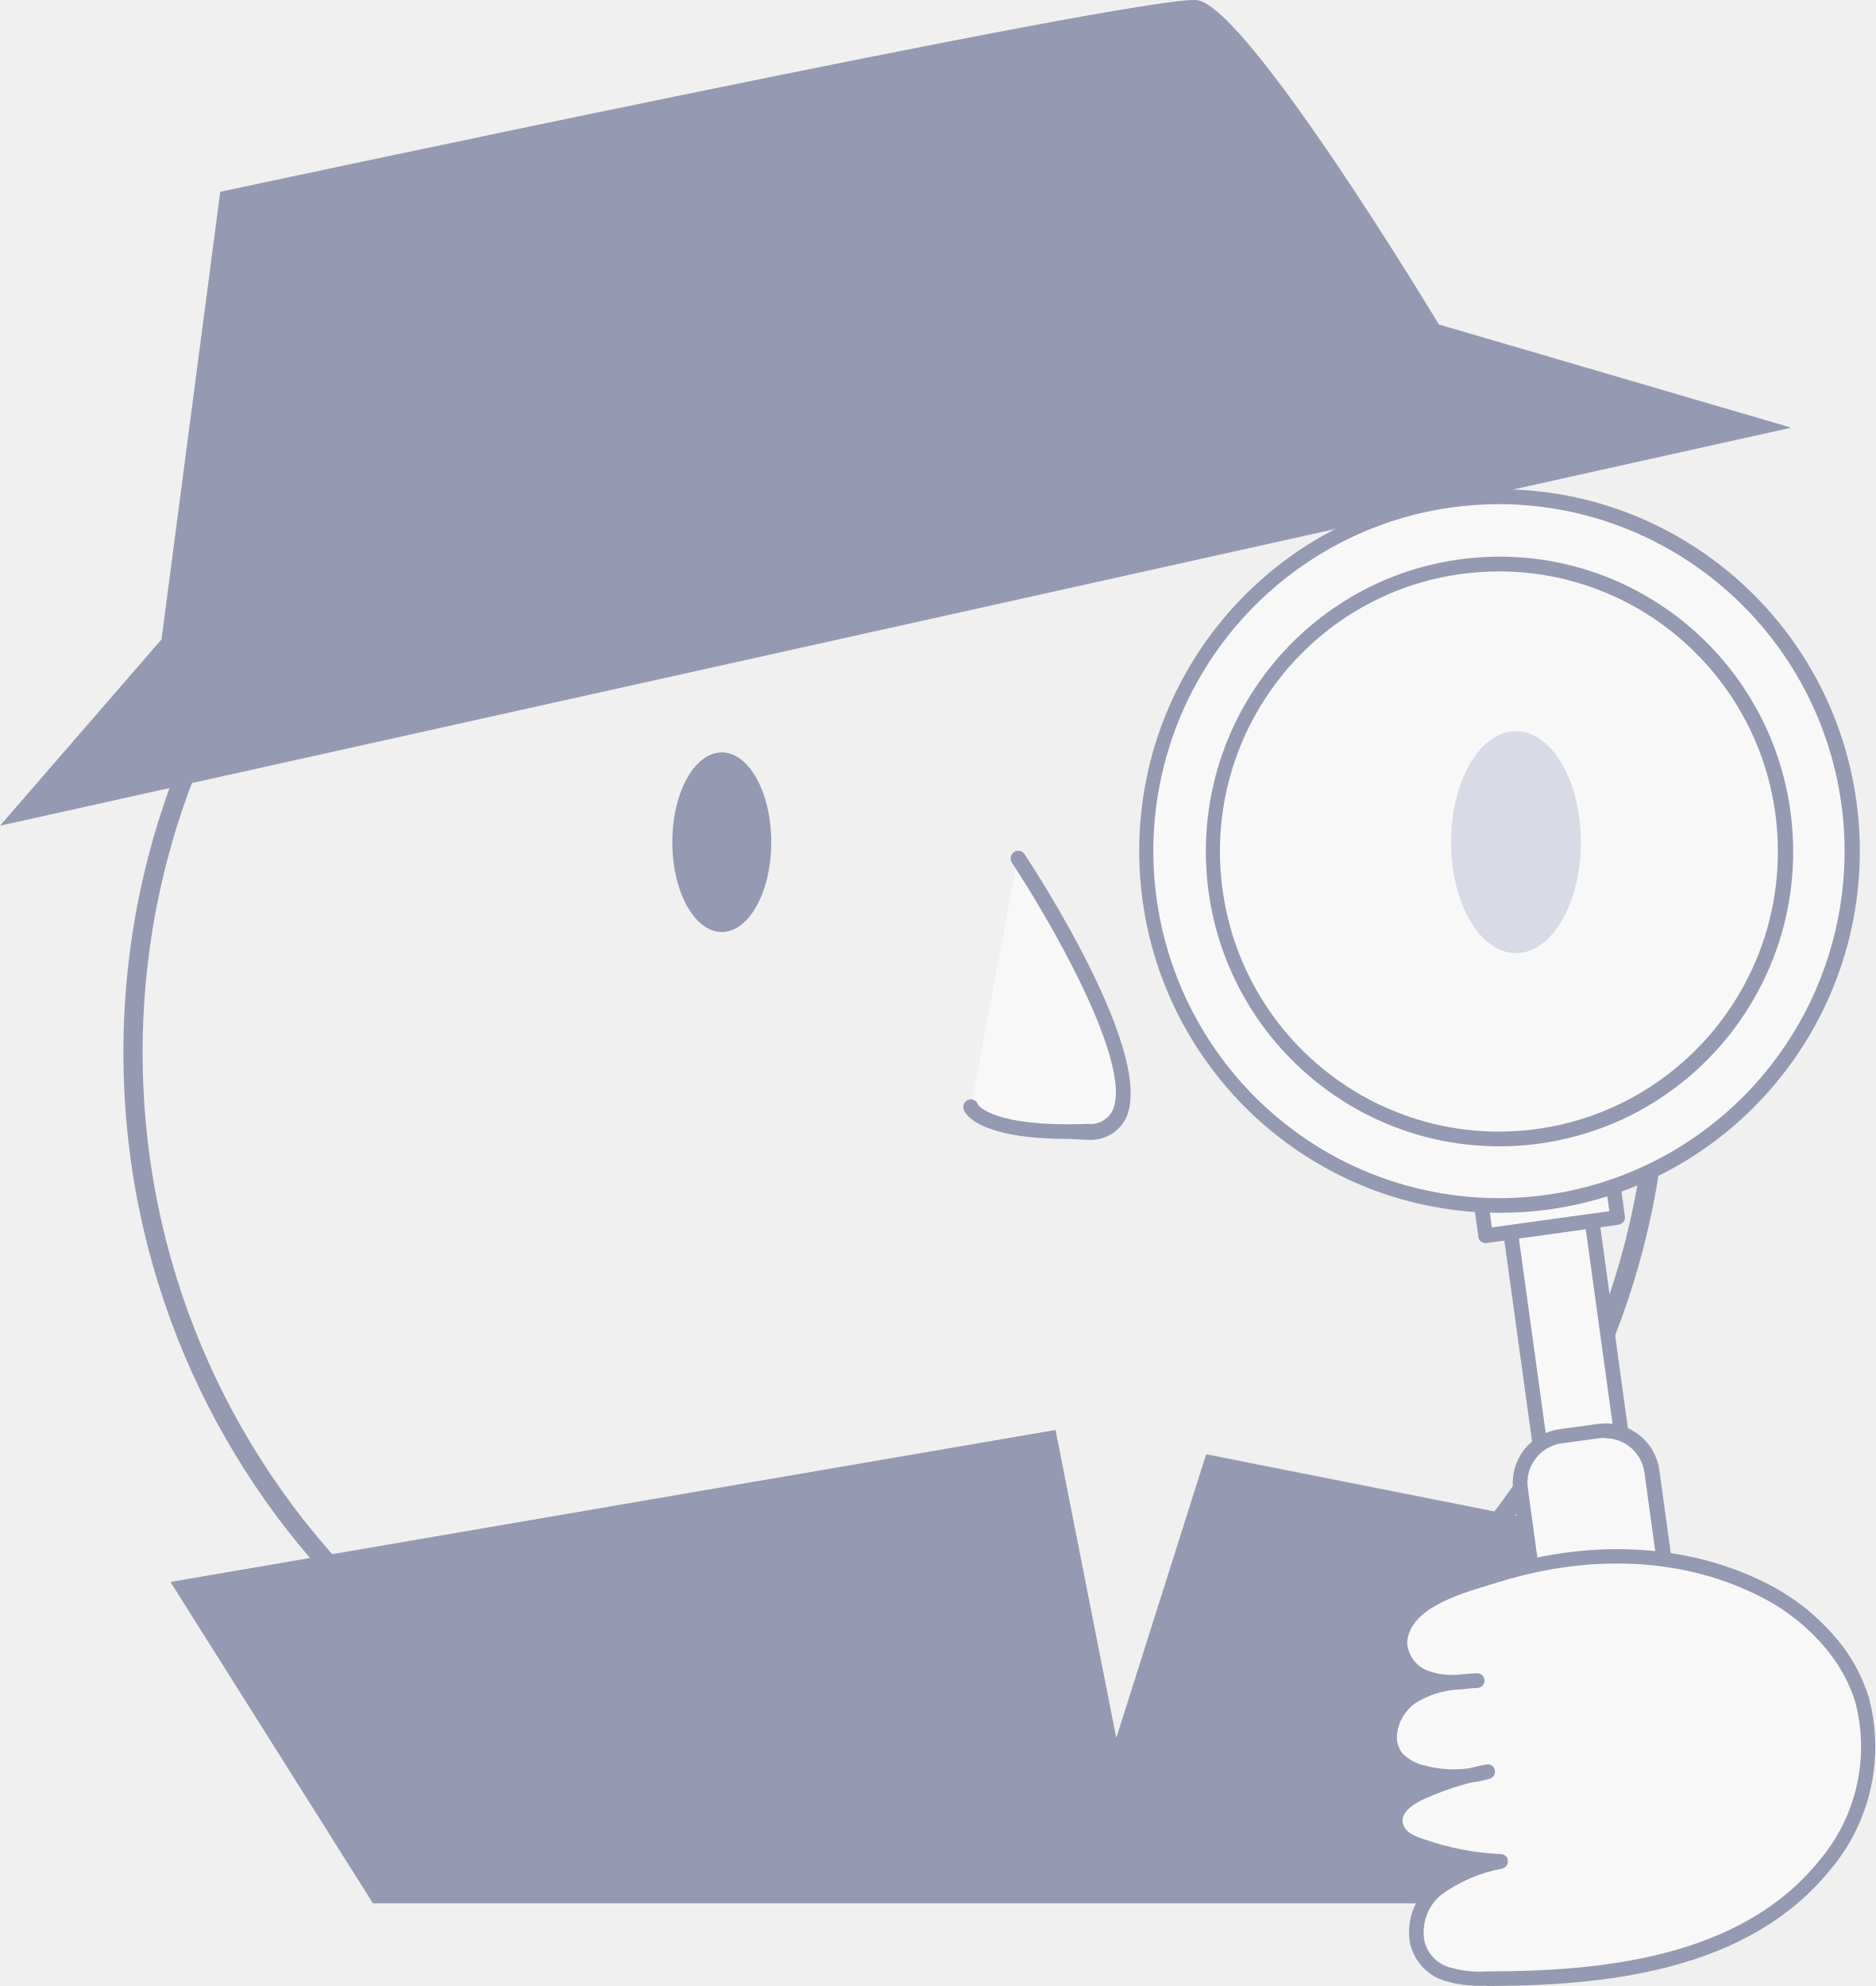
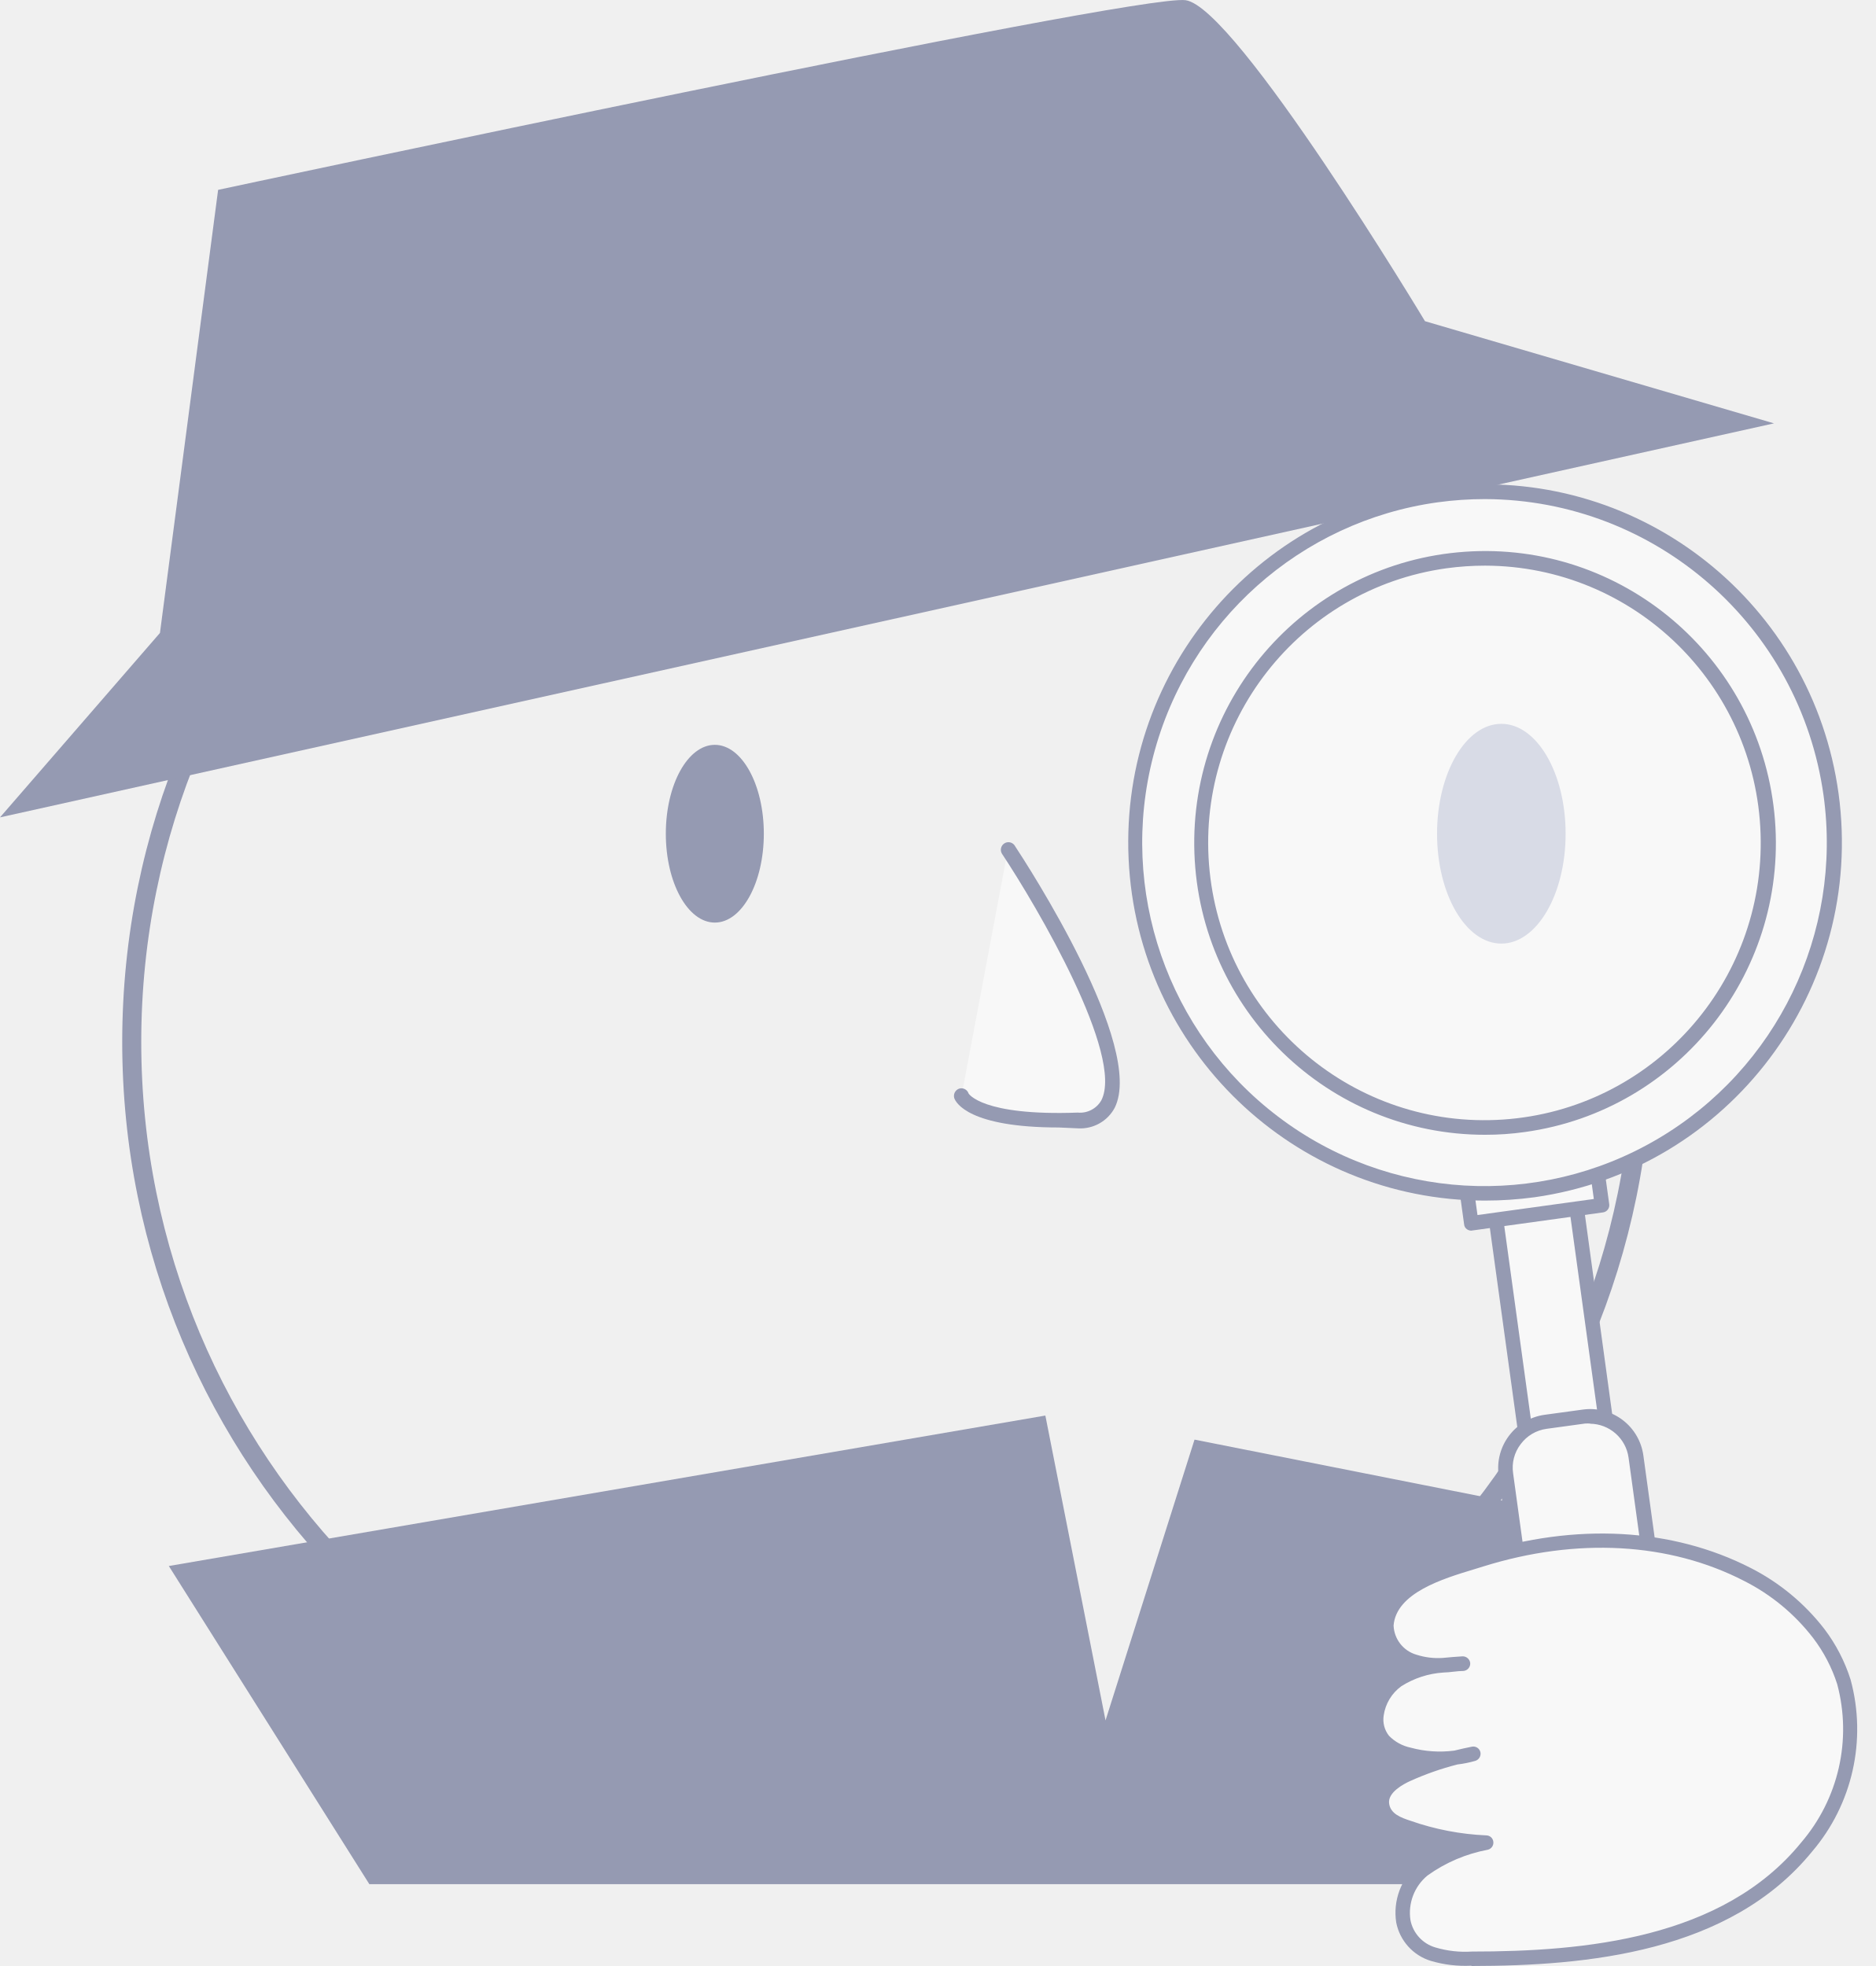
- <svg xmlns="http://www.w3.org/2000/svg" width="102" height="108">
+ <svg xmlns="http://www.w3.org/2000/svg" viewBox="0 0 103 108">
  <g fill-rule="nonzero" fill="none" opacity=".5">
    <path d="M48.73 15.593C25.822 15.59 7.246 34.224 7.235 57.22c-.01 22.997 18.55 41.649 41.458 41.665 22.909.016 41.494-18.61 41.516-41.606a41.72 41.72 0 00-12.132-29.473A41.4 41.4 0 0048.73 15.593z" stroke="#3A4374" stroke-width="1.045" stroke-linecap="round" stroke-linejoin="round" />
    <ellipse fill="#231F20" cx="70.476" cy="43.691" rx="1.917" ry="2.862" />
    <path d="M0 44.902l97.429-21.645-19.167-5.612S67.881.37 65.11.01C62.338-.351 11.979 10.43 11.979 10.43L8.785 34.77 0 44.902zM20.284 103.503L9.272 86.027l48.14-8.265 3.305 16.746 4.888-15.424 24.628 4.882-5.007 19.537z" fill="#3A4374" />
    <path d="M81.97 65.607l4.438-.617L88.7 81.618a2.115 2.115 0 01-1.799 2.387l-.261.036a2.11 2.11 0 01-2.377-1.806L81.97 65.607z" fill="#FFF" />
    <path d="M86.352 84.471A2.519 2.519 0 0183.87 82.3l-2.292-16.634a.4.4 0 01.343-.45l4.432-.617a.398.398 0 01.296.08c.085.063.14.16.151.265l2.276 16.626a2.508 2.508 0 01-.479 1.868 2.49 2.49 0 01-1.66.97l-.256.04a2.474 2.474 0 01-.328.024zm-3.929-18.518l2.236 16.234c.132.936.991 1.59 1.925 1.467h.263a1.714 1.714 0 001.454-1.932l-2.236-16.234-3.642.465z" fill="#3A4374" />
    <path fill="#FFF" d="M78.562 50.93l7.159-.995 2.242 16.263-7.16.995z" />
    <path d="M80.802 67.605a.43.43 0 01-.24-.08.361.361 0 01-.151-.265l-2.244-16.274a.394.394 0 01.072-.296.423.423 0 01.263-.153l7.187-.994a.39.39 0 01.448.345l2.244 16.266a.4.4 0 01-.344.448l-7.187.995-.048.008zm-1.789-16.33l2.132 15.472 6.39-.882-2.133-15.472-6.389.882z" fill="#3A4374" />
    <path d="M85.573 78.014l.725-.1a3.248 3.248 0 013.664 2.773l3.013 21.85a3.248 3.248 0 01-2.77 3.661l-.726.1a3.248 3.248 0 01-3.664-2.773l-3.013-21.85a3.248 3.248 0 012.77-3.66z" fill="#FFF" />
    <path d="M88.429 106.83a2.959 2.959 0 01-2.923-2.558L82.31 81.064a2.959 2.959 0 012.516-3.343l2.108-.288a2.949 2.949 0 013.322 2.525l3.195 23.248a2.964 2.964 0 01-2.516 3.335l-2.108.297-.4-.008zm-1.086-28.628a1.838 1.838 0 00-.296 0l-2.108.289a2.13 2.13 0 00-1.422.842c-.35.455-.5 1.034-.415 1.603l3.194 23.248a2.166 2.166 0 002.396 1.844l2.108-.297a2.163 2.163 0 001.837-2.405l-3.194-23.248a2.159 2.159 0 00-2.124-1.868l.024-.008z" fill="#3A4374" />
    <ellipse fill="#FFF" cx="81.569" cy="46.288" rx="19.19" ry="19.264" />
    <path d="M81.553 65.953c-10.474-.005-19.093-8.275-19.569-18.778-.476-10.503 7.359-19.525 17.789-20.485 10.43-.96 19.768 6.482 21.202 16.897 1.47 10.746-5.992 20.662-16.691 22.182-.905.122-1.818.184-2.731.184zm0-38.536c-.868 0-1.736.059-2.596.177-7.532 1.045-13.696 6.542-15.616 13.927-1.92 7.386.78 15.206 6.844 19.812a18.74 18.74 0 0020.853 1.234c6.56-3.86 10.157-11.307 9.114-18.868-1.298-9.305-9.207-16.24-18.567-16.282h-.032z" fill="#3A4374" />
    <ellipse fill="#FFF" cx="81.569" cy="46.288" rx="15.589" ry="15.648" />
    <path d="M81.56 62.338c-8.606 0-15.665-6.846-15.962-15.48-.297-8.635 6.275-15.953 14.862-16.548 8.586-.596 16.098 5.745 16.987 14.339.889 8.593-5.165 16.348-13.69 17.536-.728.103-1.462.154-2.196.153zm0-31.265c-.707 0-1.414.049-2.116.144-8.096 1.127-13.848 8.489-13.009 16.65.839 8.162 7.967 14.19 16.122 13.634 8.154-.556 14.405-7.496 14.136-15.697-.268-8.2-6.959-14.713-15.132-14.731z" fill="#3A4374" />
    <path d="M99.896 89.714a11.645 11.645 0 00-3.913-3.206c-4.576-2.405-9.822-2.325-14.638-.802-1.709.545-5.023 1.323-5.199 3.6a2.115 2.115 0 001.526 2.004 6.254 6.254 0 002.675.104 6.887 6.887 0 00-3.618.914c-1.03.73-1.597 2.324-.75 3.294.374.404.861.683 1.397.802a6.365 6.365 0 003.554-.048c-1.251.24-2.47.625-3.634 1.146-.703.313-1.485.866-1.405 1.604.08.737.798 1.074 1.453 1.298 1.378.475 2.817.745 4.273.802a8.4 8.4 0 00-3.474 1.5c-1.598 1.346-1.598 3.903.567 4.633a6.366 6.366 0 002.14.248c6.389 0 14.04-.801 18.368-6.14a9.993 9.993 0 002.044-9.067 8.702 8.702 0 00-1.366-2.686z" fill="#FFF" />
    <path d="M80.802 107.984c-.75.037-1.5-.053-2.22-.265a2.762 2.762 0 01-1.9-2.108 3.502 3.502 0 011.197-3.207 5.952 5.952 0 011.725-1.002 14.816 14.816 0 01-2.396-.617c-1.062-.369-1.597-.914-1.717-1.603-.12-.69.495-1.523 1.598-2.044l.567-.24a4.211 4.211 0 01-.432-.105 3.008 3.008 0 01-1.597-.914 2.219 2.219 0 01-.471-1.732 3.209 3.209 0 011.294-2.14c.248-.175.516-.32.798-.433a2.461 2.461 0 01-1.525-2.3c.184-2.342 3.067-3.207 4.967-3.793l.511-.152c5.335-1.691 10.646-1.395 14.942.802a11.99 11.99 0 014.049 3.35 9.207 9.207 0 011.445 2.79 10.363 10.363 0 01-2.116 9.444c-4.528 5.555-12.37 6.277-18.695 6.285l-.024-.016zm-.759-11.055c-.887.226-1.752.53-2.587.906-.375.168-1.23.625-1.166 1.219.064.593.67.801 1.182.97 1.34.47 2.742.74 4.16.801a.392.392 0 01.384.353.4.4 0 01-.296.433 8.289 8.289 0 00-3.322 1.419 2.659 2.659 0 00-.934 2.453 1.953 1.953 0 001.373 1.499 5.73 5.73 0 002.005.224c6.157 0 13.768-.69 18.08-5.988a9.567 9.567 0 001.98-8.698 8.413 8.413 0 00-1.325-2.541 11.094 11.094 0 00-3.777-3.127c-4.113-2.124-9.2-2.405-14.335-.801l-.52.16c-1.692.513-4.264 1.29-4.408 3.086.031.753.54 1.4 1.262 1.604a3.86 3.86 0 001.43.176c.375-.04.742-.064 1.094-.088a.416.416 0 01.423.369.408.408 0 01-.36.433c-.359 0-.734.08-1.117.088a4.898 4.898 0 00-2.308.753c-.525.382-.874.96-.967 1.604-.063.395.041.799.288 1.114.325.334.742.563 1.198.657a6.11 6.11 0 002.396.16c.32-.08.646-.152.966-.216a.4.4 0 01.463.297.41.41 0 01-.271.48 6.097 6.097 0 01-.99.201z" fill="#3A4374" />
    <path d="M55.367 46.593s9.727 14.67 3.84 14.879c-5.885.208-6.388-1.339-6.388-1.339" fill="#FFF" />
    <path d="M58.154 61.937c-4.936 0-5.646-1.355-5.742-1.603a.425.425 0 01.263-.53.415.415 0 01.52.265s.718 1.243 5.997 1.05a1.348 1.348 0 001.294-.673c1.261-2.461-3.514-10.622-5.463-13.556a.418.418 0 01.128-.553.414.414 0 01.56.088c.742 1.122 7.186 11.063 5.51 14.43a2.139 2.139 0 01-1.997 1.13l-1.07-.048z" fill="#3A4374" />
    <ellipse fill="#C0C5DC" cx="82.455" cy="45.799" rx="3.53" ry="6.036" />
    <ellipse fill="#3A4374" cx="39.259" cy="45.799" rx="2.691" ry="4.882" />
  </g>
</svg>
